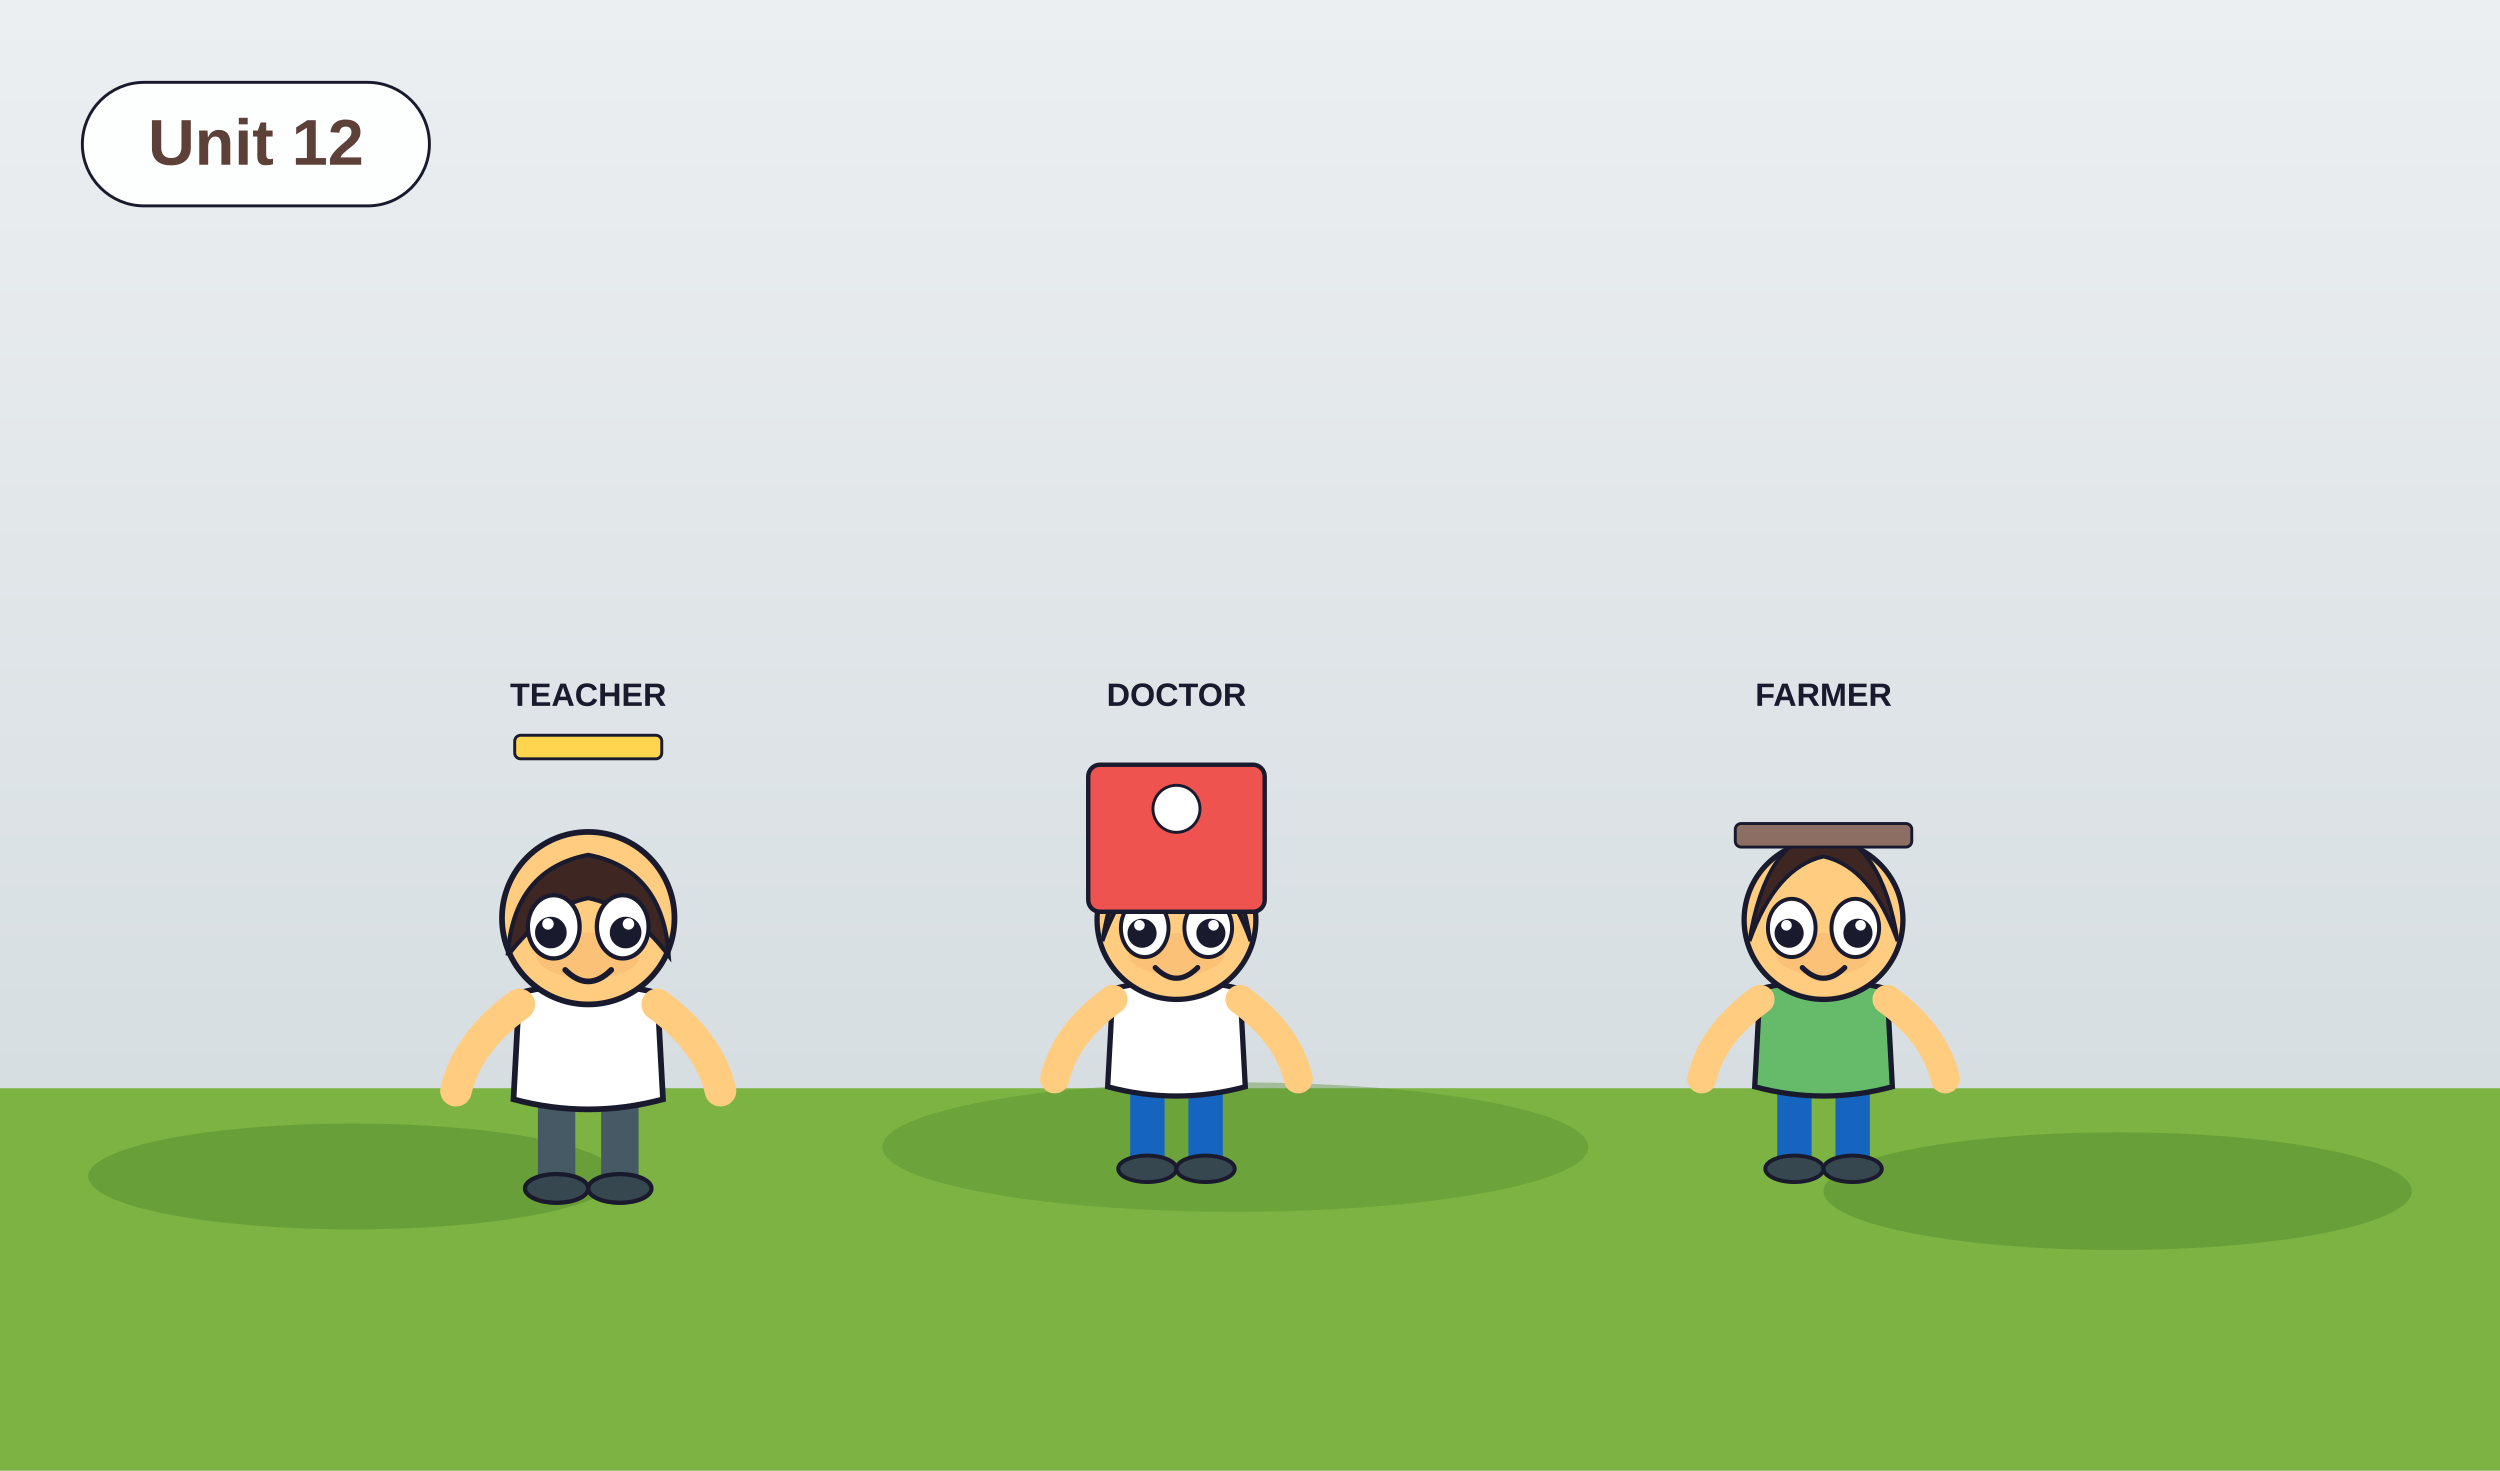
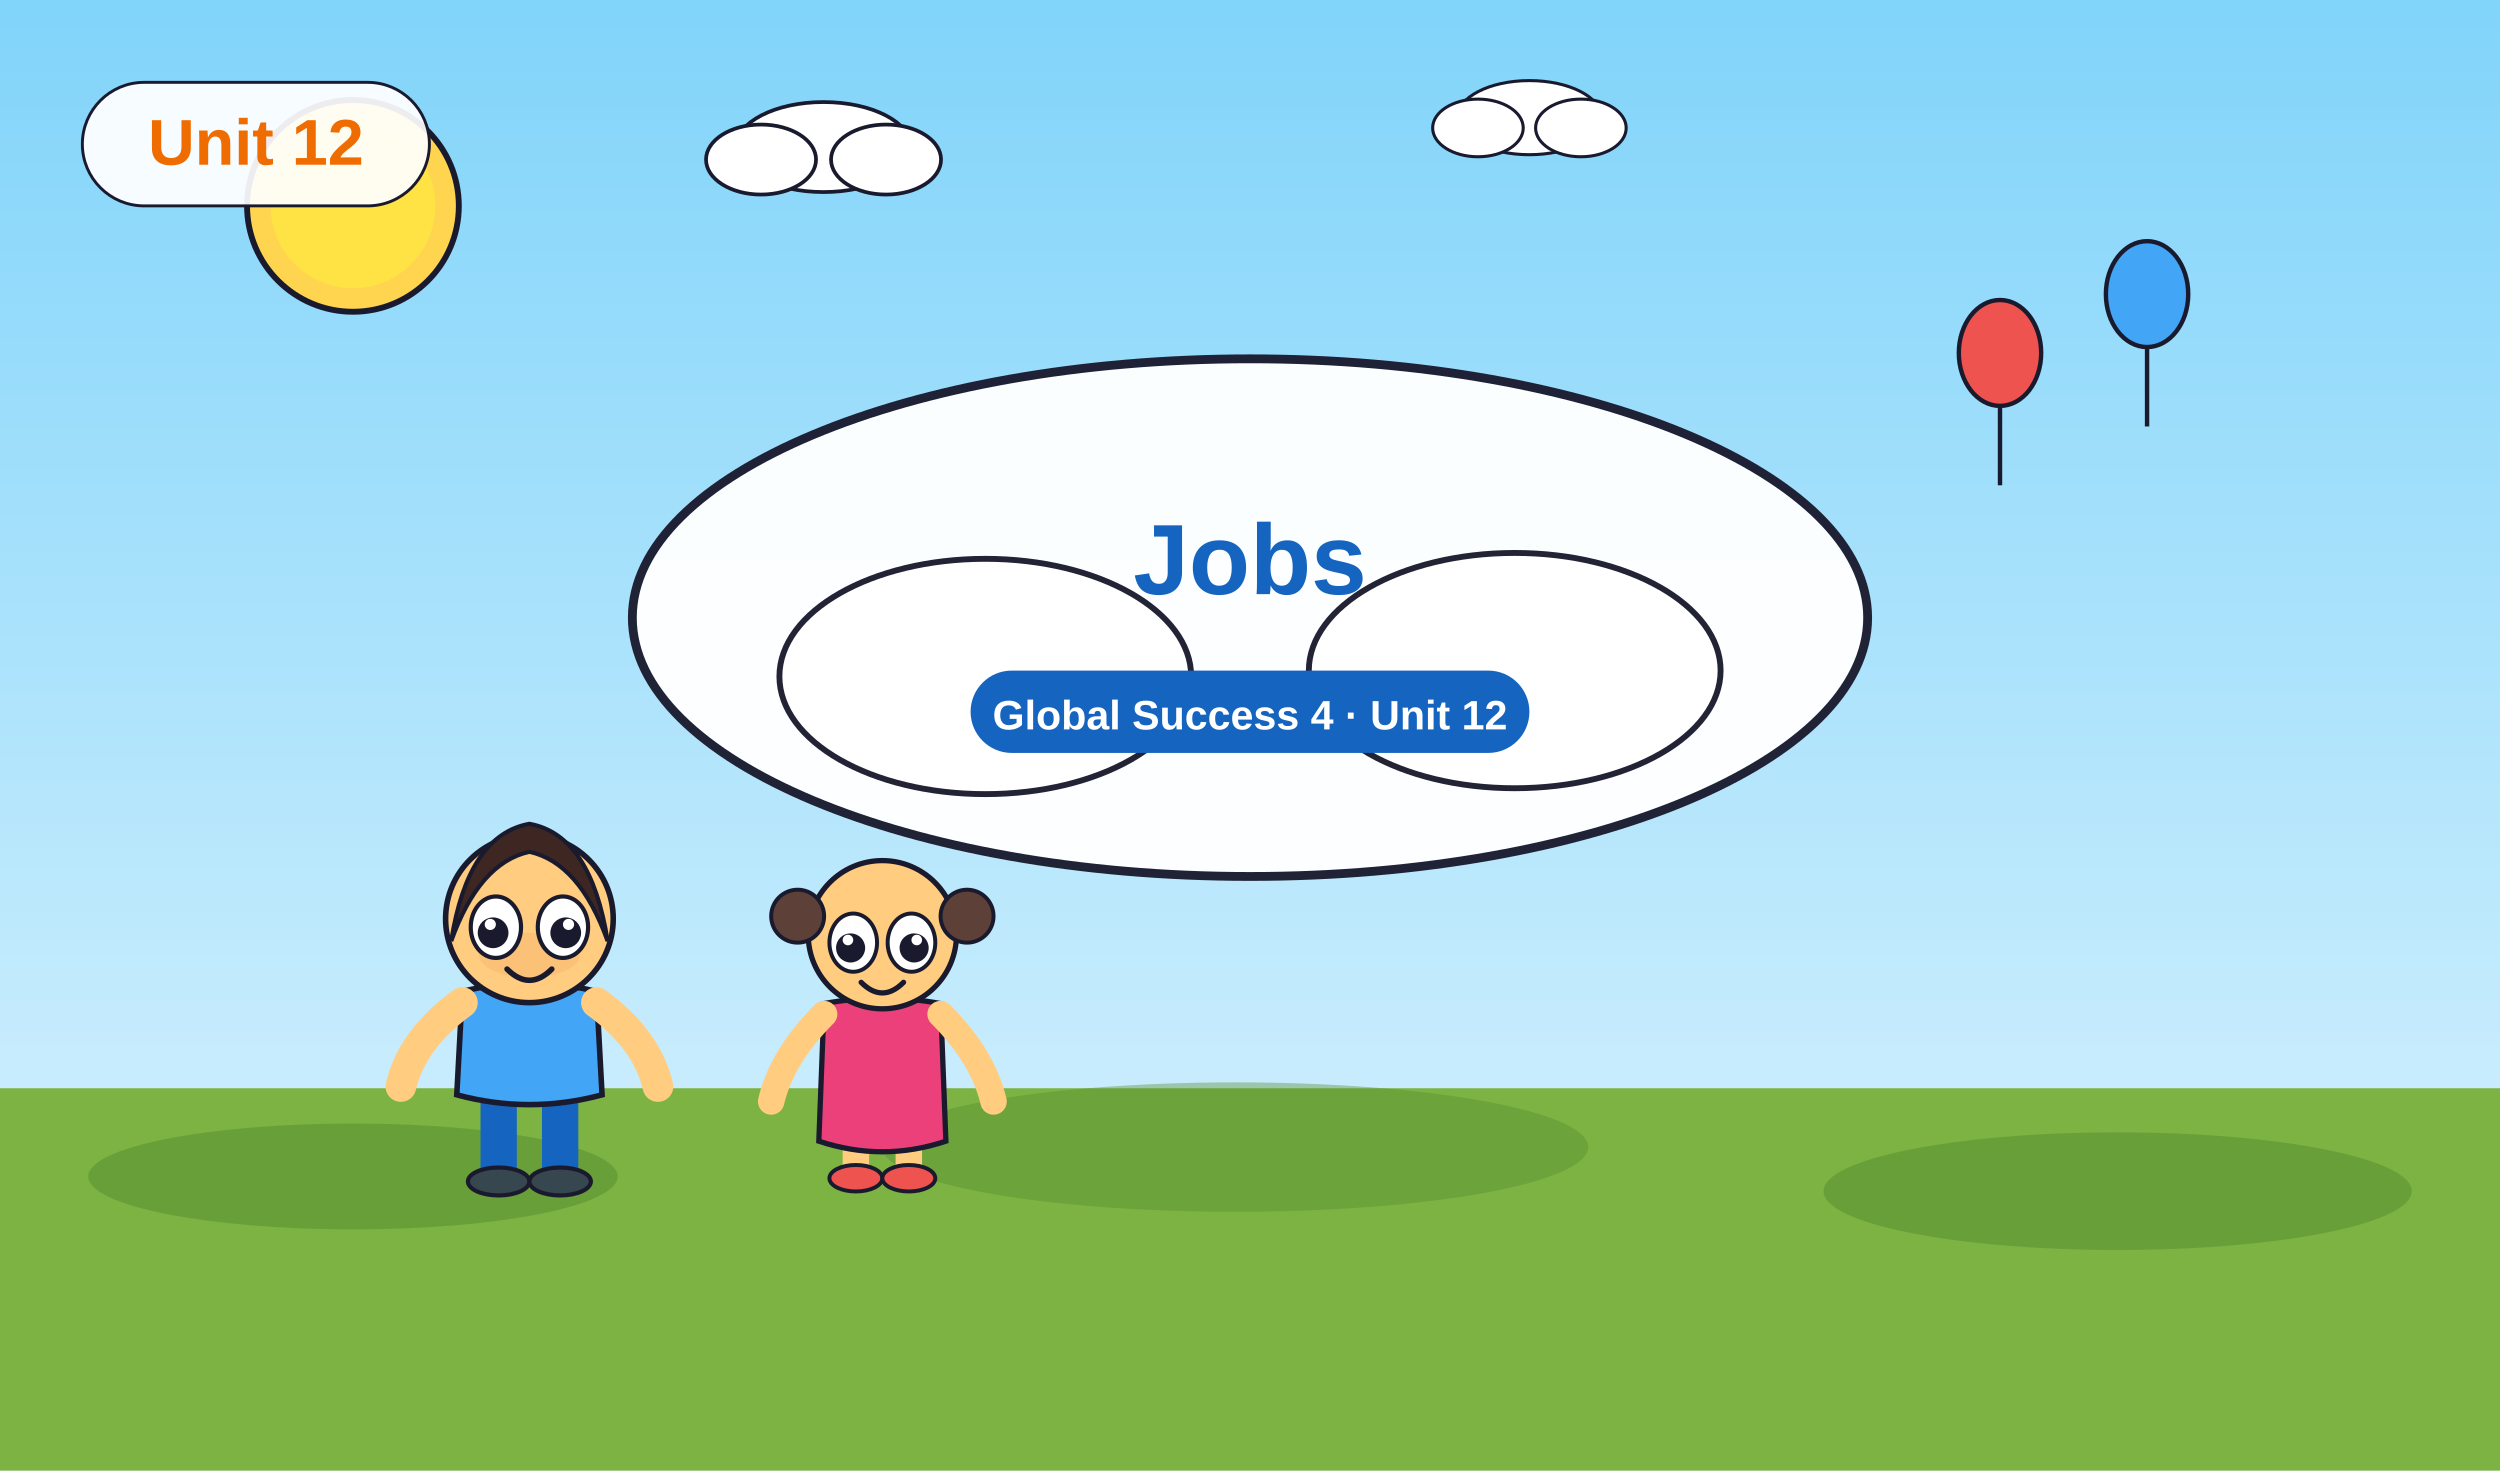
<svg xmlns="http://www.w3.org/2000/svg" viewBox="0 0 850 500" width="850" height="500" role="img" aria-label="Unit 12: Jobs">
  <defs>
    <linearGradient id="sky" x1="0" y1="0" x2="0" y2="1">
-       <stop offset="0%" stop-color="#ECEFF1" />
-       <stop offset="100%" stop-color="#CFD8DC" />
+       <stop offset="0%" stop-color="#81D4FA" />
+       <stop offset="100%" stop-color="#E1F5FE" />
    </linearGradient>
  </defs>
  <rect width="850" height="500" fill="url(#sky)" />
+   <circle cx="120" cy="70" r="36" fill="#FFD54F" stroke="#1A1A2E" stroke-width="2" />
+   <circle cx="120" cy="70" r="28" fill="#FFEB3B" opacity="0.6" />
+   <g transform="translate(280,50) scale(0.85)">
+     <ellipse cx="0" cy="0" rx="35" ry="18" fill="#FFFFFF" stroke="#1A1A2E" stroke-width="1.5" />
+     <ellipse cx="-25" cy="5" rx="22" ry="14" fill="#FFFFFF" stroke="#1A1A2E" stroke-width="1.5" />
+     <ellipse cx="25" cy="5" rx="22" ry="14" fill="#FFFFFF" stroke="#1A1A2E" stroke-width="1.5" />
+   </g>
+   <g transform="translate(520,40) scale(0.7)">
+     <ellipse cx="0" cy="0" rx="35" ry="18" fill="#FFFFFF" stroke="#1A1A2E" stroke-width="1.5" />
+     <ellipse cx="-25" cy="5" rx="22" ry="14" fill="#FFFFFF" stroke="#1A1A2E" stroke-width="1.5" />
+     <ellipse cx="25" cy="5" rx="22" ry="14" fill="#FFFFFF" stroke="#1A1A2E" stroke-width="1.5" />
+   </g>
  <rect y="370" width="850" height="130" fill="#7CB342" />
  <ellipse cx="120" cy="400" rx="90" ry="18" fill="#558B2F" opacity="0.5" />
  <ellipse cx="420" cy="390" rx="120" ry="22" fill="#558B2F" opacity="0.4" />
  <ellipse cx="720" cy="405" rx="100" ry="20" fill="#558B2F" opacity="0.5" />
-   <g transform="translate(200,320) scale(0.9775)">
-     <line x1="-11" y1="52" x2="-11" y2="82" stroke="#455A64" stroke-width="13" stroke-linecap="round" />
-     <line x1="11" y1="52" x2="11" y2="82" stroke="#455A64" stroke-width="13" stroke-linecap="round" />
-     <ellipse cx="-11" cy="86" rx="11" ry="5" fill="#37474F" stroke="#1A1A2E" stroke-width="1.5" />
-     <ellipse cx="11" cy="86" rx="11" ry="5" fill="#37474F" stroke="#1A1A2E" stroke-width="1.5" />
-     <path d="M-24 18 Q0 12 24 18 L26 55 Q0 62 -26 55 Z" fill="#FFFFFF" stroke="#1A1A2E" stroke-width="2" />
-     <path d="M-24 22 Q-42 35 -46 52" fill="none" stroke="#FFCC80" stroke-width="11" stroke-linecap="round" />
-     <path d="M24 22 Q42 35 46 52" fill="none" stroke="#FFCC80" stroke-width="11" stroke-linecap="round" />
-     <circle cx="0" cy="-8" r="30" fill="#FFCC80" stroke="#1A1A2E" stroke-width="2" />
-     <ellipse cx="0" cy="5" rx="18" ry="8" fill="#F0A860" opacity="0.3" />
-     <path d="M-28 5 Q-26 -25 0 -30 Q26 -25 28 5 Q15 -12 0 -15 Q-15 -12 -28 5" fill="#3E2723" stroke="#1A1A2E" stroke-width="1.5" />
-     <ellipse cx="-12" cy="-5" rx="9" ry="11" fill="#FFFFFF" stroke="#1A1A2E" stroke-width="1.5" />
-     <circle cx="-13" cy="-3" r="5.5" fill="#1A1A2E" />
-     <circle cx="-14" cy="-6" r="2" fill="#FFFFFF" />
-     <ellipse cx="12" cy="-5" rx="9" ry="11" fill="#FFFFFF" stroke="#1A1A2E" stroke-width="1.5" />
-     <circle cx="13" cy="-3" r="5.5" fill="#1A1A2E" />
-     <circle cx="14" cy="-6" r="2" fill="#FFFFFF" />
-     <path d="M-8 10 Q0 18 8 10" fill="none" stroke="#1A1A2E" stroke-width="2" stroke-linecap="round" />
+   <g transform="translate(680,120)">
+     <ellipse cx="0" cy="0" rx="14" ry="18" fill="#EF5350" stroke="#1A1A2E" stroke-width="1.5" />
+     <line x1="0" y1="18" x2="0" y2="45" stroke="#1A1A2E" stroke-width="1.5" />
  </g>
-   <rect x="175" y="250" width="50" height="8" rx="2" fill="#FFD54F" stroke="#1A1A2E" stroke-width="1" />
-   <text x="200" y="240" text-anchor="middle" font-family="Arial,sans-serif" font-size="11" font-weight="700" fill="#1A1A2E">TEACHER</text>
-   <g transform="translate(400,320) scale(0.9)">
+   <g transform="translate(730,100)">
+     <ellipse cx="0" cy="0" rx="14" ry="18" fill="#42A5F5" stroke="#1A1A2E" stroke-width="1.5" />
+     <line x1="0" y1="18" x2="0" y2="45" stroke="#1A1A2E" stroke-width="1.5" />
+   </g>
+   <g transform="translate(180,320) scale(0.95)">
    <line x1="-11" y1="52" x2="-11" y2="82" stroke="#1565C0" stroke-width="13" stroke-linecap="round" />
    <line x1="11" y1="52" x2="11" y2="82" stroke="#1565C0" stroke-width="13" stroke-linecap="round" />
    <ellipse cx="-11" cy="86" rx="11" ry="5" fill="#37474F" stroke="#1A1A2E" stroke-width="1.5" />
    <ellipse cx="11" cy="86" rx="11" ry="5" fill="#37474F" stroke="#1A1A2E" stroke-width="1.5" />
-     <path d="M-24 18 Q0 12 24 18 L26 55 Q0 62 -26 55 Z" fill="#FFFFFF" stroke="#1A1A2E" stroke-width="2" />
+     <path d="M-24 18 Q0 12 24 18 L26 55 Q0 62 -26 55 Z" fill="#42A5F5" stroke="#1A1A2E" stroke-width="2" />
    <path d="M-24 22 Q-42 35 -46 52" fill="none" stroke="#FFCC80" stroke-width="11" stroke-linecap="round" />
    <path d="M24 22 Q42 35 46 52" fill="none" stroke="#FFCC80" stroke-width="11" stroke-linecap="round" />
    <circle cx="0" cy="-8" r="30" fill="#FFCC80" stroke="#1A1A2E" stroke-width="2" />
    <ellipse cx="0" cy="5" rx="18" ry="8" fill="#F0A860" opacity="0.3" />
    <path d="M-28 0 Q-22 -38 0 -42 Q22 -38 28 0 Q18 -28 0 -32 Q-18 -28 -28 0" fill="#3E2723" stroke="#1A1A2E" stroke-width="1.5" />
    <ellipse cx="-12" cy="-5" rx="9" ry="11" fill="#FFFFFF" stroke="#1A1A2E" stroke-width="1.5" />
    <circle cx="-13" cy="-3" r="5.5" fill="#1A1A2E" />
    <circle cx="-14" cy="-6" r="2" fill="#FFFFFF" />
    <ellipse cx="12" cy="-5" rx="9" ry="11" fill="#FFFFFF" stroke="#1A1A2E" stroke-width="1.5" />
    <circle cx="13" cy="-3" r="5.5" fill="#1A1A2E" />
    <circle cx="14" cy="-6" r="2" fill="#FFFFFF" />
    <path d="M-8 10 Q0 18 8 10" fill="none" stroke="#1A1A2E" stroke-width="2" stroke-linecap="round" />
  </g>
-   <rect x="370" y="260" width="60" height="50" rx="4" fill="#EF5350" stroke="#1A1A2E" stroke-width="1.5" />
-   <circle cx="400" cy="275" r="8" fill="#FFFFFF" stroke="#1A1A2E" stroke-width="1" />
-   <text x="400" y="240" text-anchor="middle" font-family="Arial,sans-serif" font-size="11" font-weight="700" fill="#1A1A2E">DOCTOR</text>
-   <g transform="translate(620,320) scale(0.9)">
-     <line x1="-11" y1="52" x2="-11" y2="82" stroke="#1565C0" stroke-width="13" stroke-linecap="round" />
-     <line x1="11" y1="52" x2="11" y2="82" stroke="#1565C0" stroke-width="13" stroke-linecap="round" />
-     <ellipse cx="-11" cy="86" rx="11" ry="5" fill="#37474F" stroke="#1A1A2E" stroke-width="1.5" />
-     <ellipse cx="11" cy="86" rx="11" ry="5" fill="#37474F" stroke="#1A1A2E" stroke-width="1.5" />
-     <path d="M-24 18 Q0 12 24 18 L26 55 Q0 62 -26 55 Z" fill="#66BB6A" stroke="#1A1A2E" stroke-width="2" />
-     <path d="M-24 22 Q-42 35 -46 52" fill="none" stroke="#FFCC80" stroke-width="11" stroke-linecap="round" />
-     <path d="M24 22 Q42 35 46 52" fill="none" stroke="#FFCC80" stroke-width="11" stroke-linecap="round" />
-     <circle cx="0" cy="-8" r="30" fill="#FFCC80" stroke="#1A1A2E" stroke-width="2" />
-     <ellipse cx="0" cy="5" rx="18" ry="8" fill="#F0A860" opacity="0.3" />
-     <path d="M-28 0 Q-22 -38 0 -42 Q22 -38 28 0 Q18 -28 0 -32 Q-18 -28 -28 0" fill="#3E2723" stroke="#1A1A2E" stroke-width="1.5" />
-     <ellipse cx="-12" cy="-5" rx="9" ry="11" fill="#FFFFFF" stroke="#1A1A2E" stroke-width="1.5" />
-     <circle cx="-13" cy="-3" r="5.5" fill="#1A1A2E" />
-     <circle cx="-14" cy="-6" r="2" fill="#FFFFFF" />
-     <ellipse cx="12" cy="-5" rx="9" ry="11" fill="#FFFFFF" stroke="#1A1A2E" stroke-width="1.5" />
-     <circle cx="13" cy="-3" r="5.5" fill="#1A1A2E" />
-     <circle cx="14" cy="-6" r="2" fill="#FFFFFF" />
+   <g transform="translate(300,325) scale(0.9)">
+     <line x1="-10" y1="52" x2="-10" y2="80" stroke="#FFCC80" stroke-width="10" stroke-linecap="round" />
+     <line x1="10" y1="52" x2="10" y2="80" stroke="#FFCC80" stroke-width="10" stroke-linecap="round" />
+     <ellipse cx="-10" cy="84" rx="10" ry="5" fill="#EF5350" stroke="#1A1A2E" stroke-width="1.5" />
+     <ellipse cx="10" cy="84" rx="10" ry="5" fill="#EF5350" stroke="#1A1A2E" stroke-width="1.5" />
+     <path d="M-22 18 Q0 14 22 18 L24 70 Q0 78 -24 70 Z" fill="#EC407A" stroke="#1A1A2E" stroke-width="2" />
+     <path d="M-22 22 Q-38 38 -42 55" fill="none" stroke="#FFCC80" stroke-width="10" stroke-linecap="round" />
+     <path d="M22 22 Q38 38 42 55" fill="none" stroke="#FFCC80" stroke-width="10" stroke-linecap="round" />
+     <circle cx="0" cy="-8" r="28" fill="#FFCC80" stroke="#1A1A2E" stroke-width="2" />
+     <circle cx="-32" cy="-15" r="10" fill="#5D4037" stroke="#1A1A2E" stroke-width="1.5" />
+     <circle cx="32" cy="-15" r="10" fill="#5D4037" stroke="#1A1A2E" stroke-width="1.5" />
+     <ellipse cx="-11" cy="-5" rx="9" ry="11" fill="#FFFFFF" stroke="#1A1A2E" stroke-width="1.5" />
+     <circle cx="-12" cy="-3" r="5.5" fill="#1A1A2E" />
+     <circle cx="-13" cy="-6" r="2" fill="#FFFFFF" />
+     <ellipse cx="11" cy="-5" rx="9" ry="11" fill="#FFFFFF" stroke="#1A1A2E" stroke-width="1.5" />
+     <circle cx="12" cy="-3" r="5.5" fill="#1A1A2E" />
+     <circle cx="13" cy="-6" r="2" fill="#FFFFFF" />
    <path d="M-8 10 Q0 18 8 10" fill="none" stroke="#1A1A2E" stroke-width="2" stroke-linecap="round" />
  </g>
-   <rect x="590" y="280" width="60" height="8" rx="2" fill="#8D6E63" stroke="#1A1A2E" stroke-width="1" />
-   <text x="620" y="240" text-anchor="middle" font-family="Arial,sans-serif" font-size="11" font-weight="700" fill="#1A1A2E">FARMER</text>
+   <g transform="translate(425,210)">
+     <ellipse cx="0" cy="0" rx="210" ry="88" fill="#FFFFFF" stroke="#1A1A2E" stroke-width="3" opacity="0.96" />
+     <ellipse cx="-90" cy="20" rx="70" ry="40" fill="#FFFFFF" stroke="#1A1A2E" stroke-width="2" opacity="0.96" />
+     <ellipse cx="90" cy="18" rx="70" ry="40" fill="#FFFFFF" stroke="#1A1A2E" stroke-width="2" opacity="0.96" />
+     <text x="0" y="-8" text-anchor="middle" font-family="Arial Rounded MT Bold,Arial,Helvetica,sans-serif" font-size="34" font-weight="700" fill="#1565C0">Jobs</text>
+     <rect x="-95" y="18" width="190" height="28" rx="14" fill="#1565C0" />
+     <text x="0" y="38" text-anchor="middle" font-family="Arial,Helvetica,sans-serif" font-size="14" font-weight="700" fill="#FFFFFF">Global Success 4 · Unit 12</text>
+   </g>
  <rect x="28" y="28" width="118" height="42" rx="21" fill="rgba(255,255,255,0.92)" stroke="#1A1A2E" stroke-width="1" />
-   <text x="87" y="56" text-anchor="middle" font-family="Arial,Helvetica,sans-serif" font-size="22" font-weight="700" fill="#5D4037">Unit 12</text>
+   <text x="87" y="56" text-anchor="middle" font-family="Arial,Helvetica,sans-serif" font-size="22" font-weight="700" fill="#EF6C00">Unit 12</text>
</svg>
